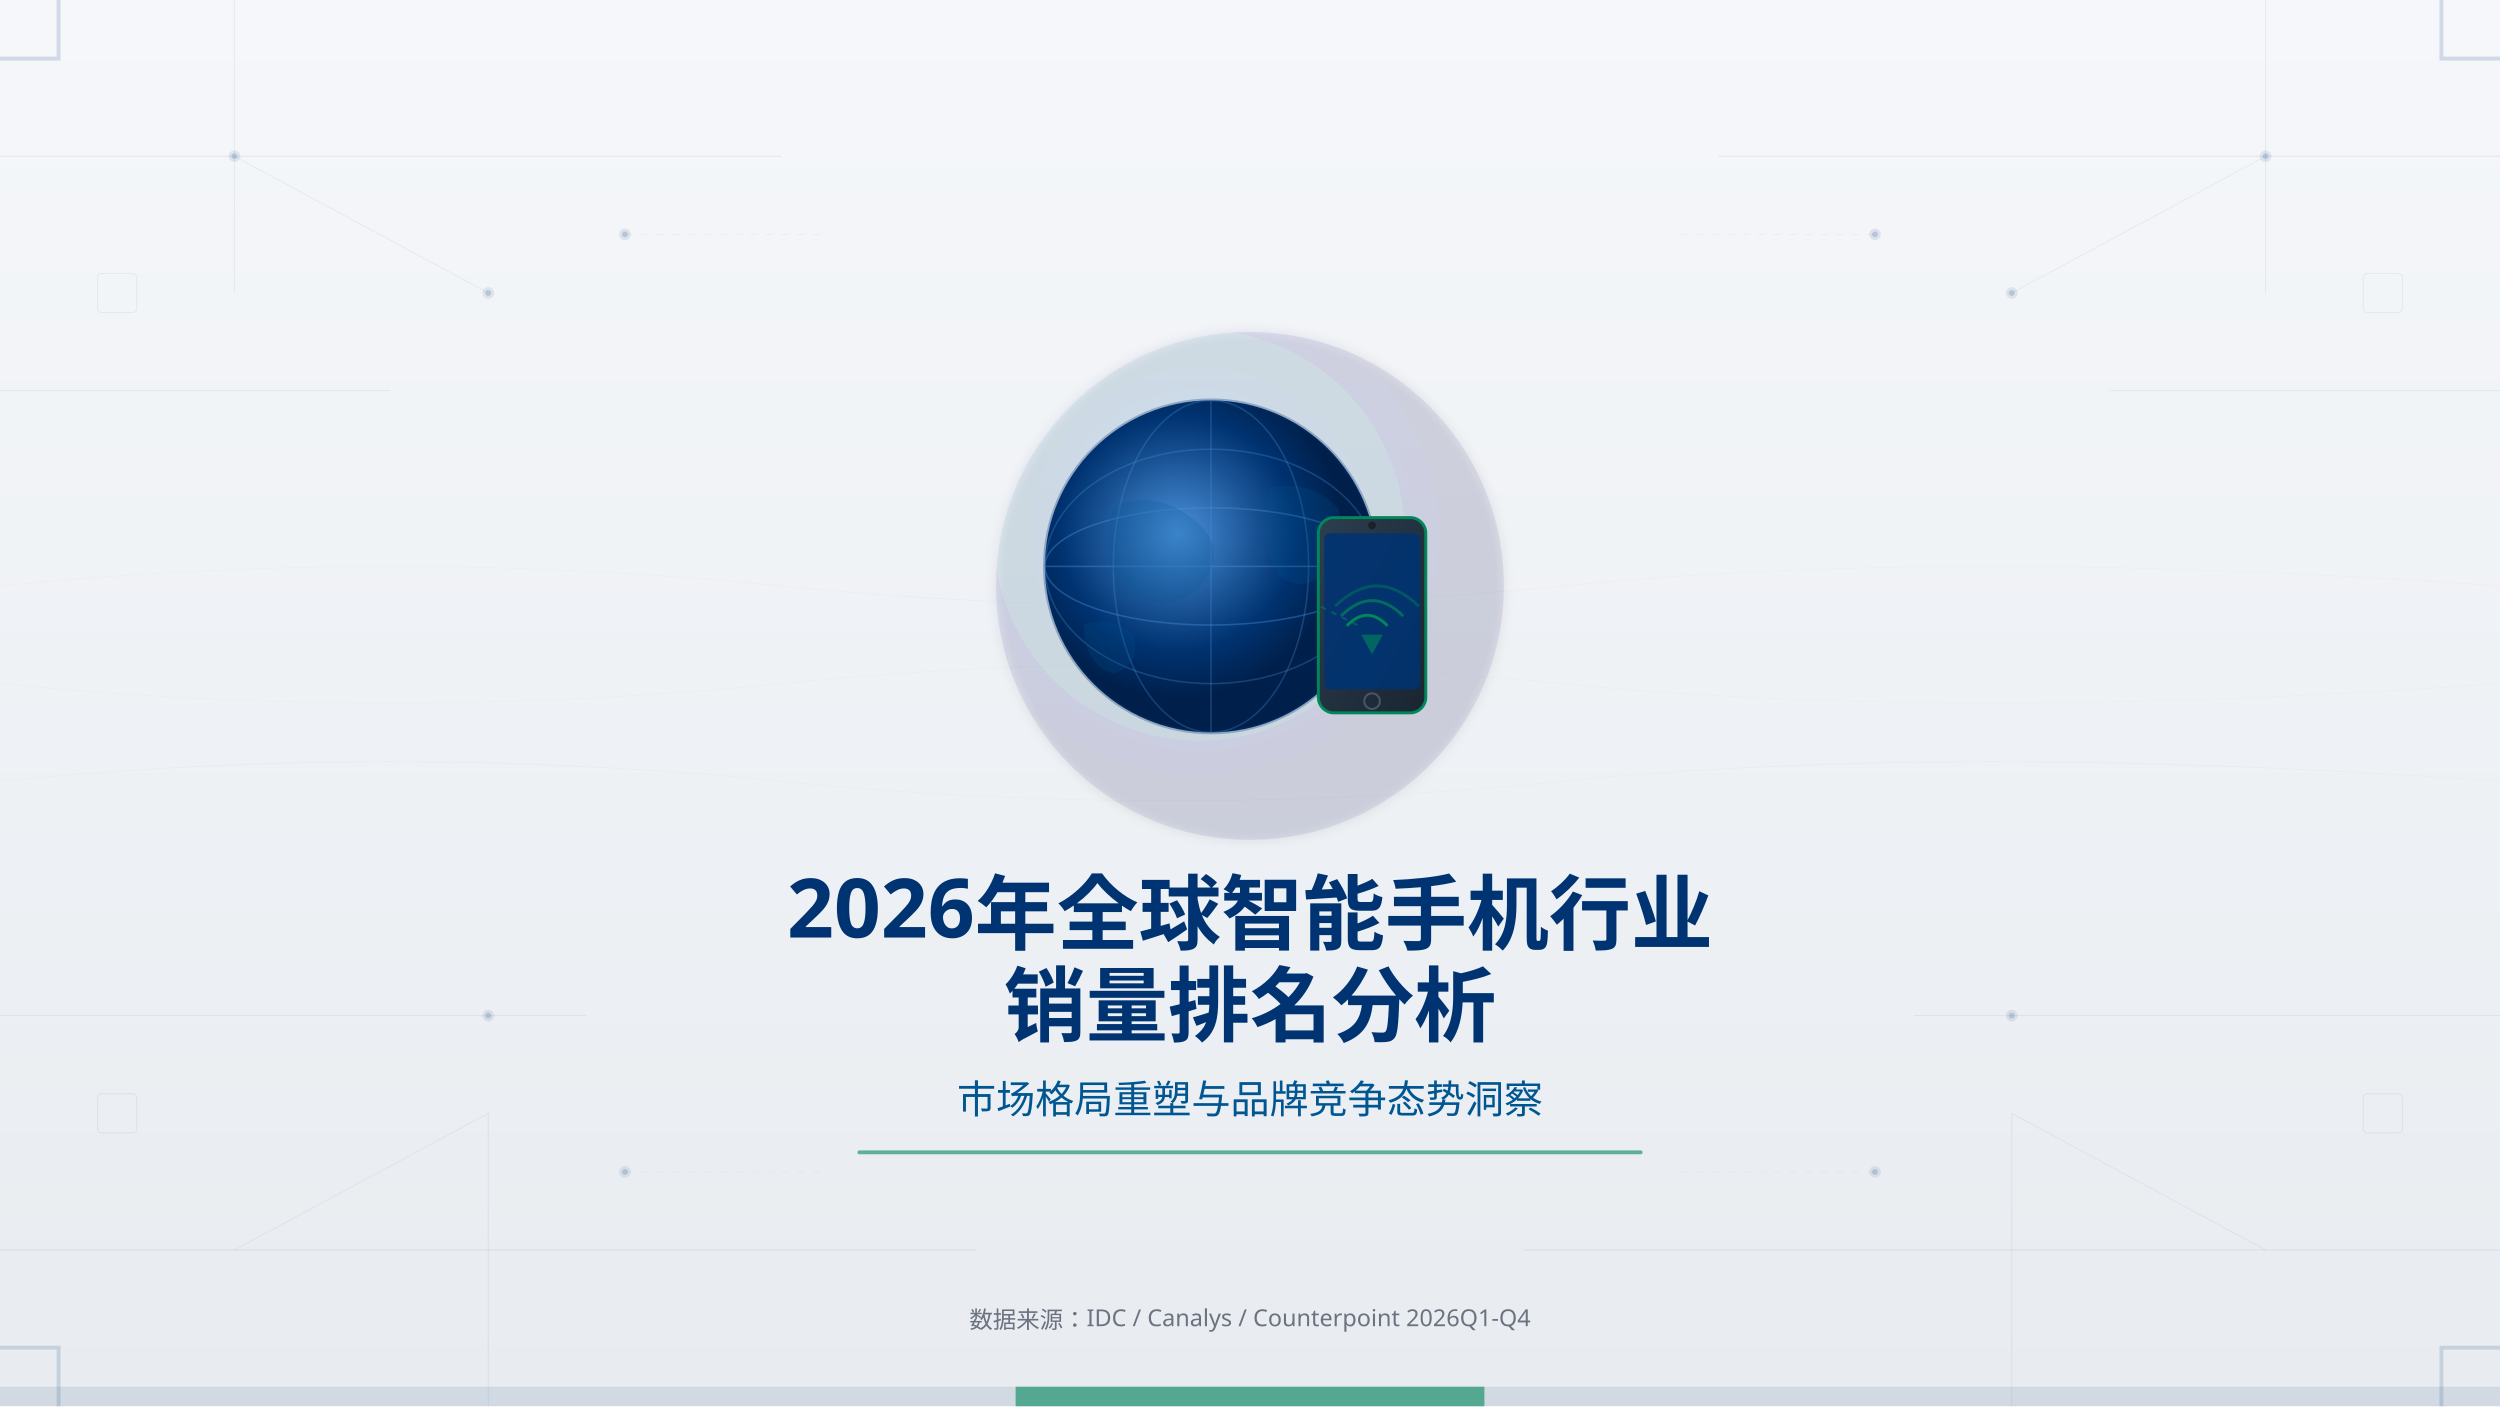
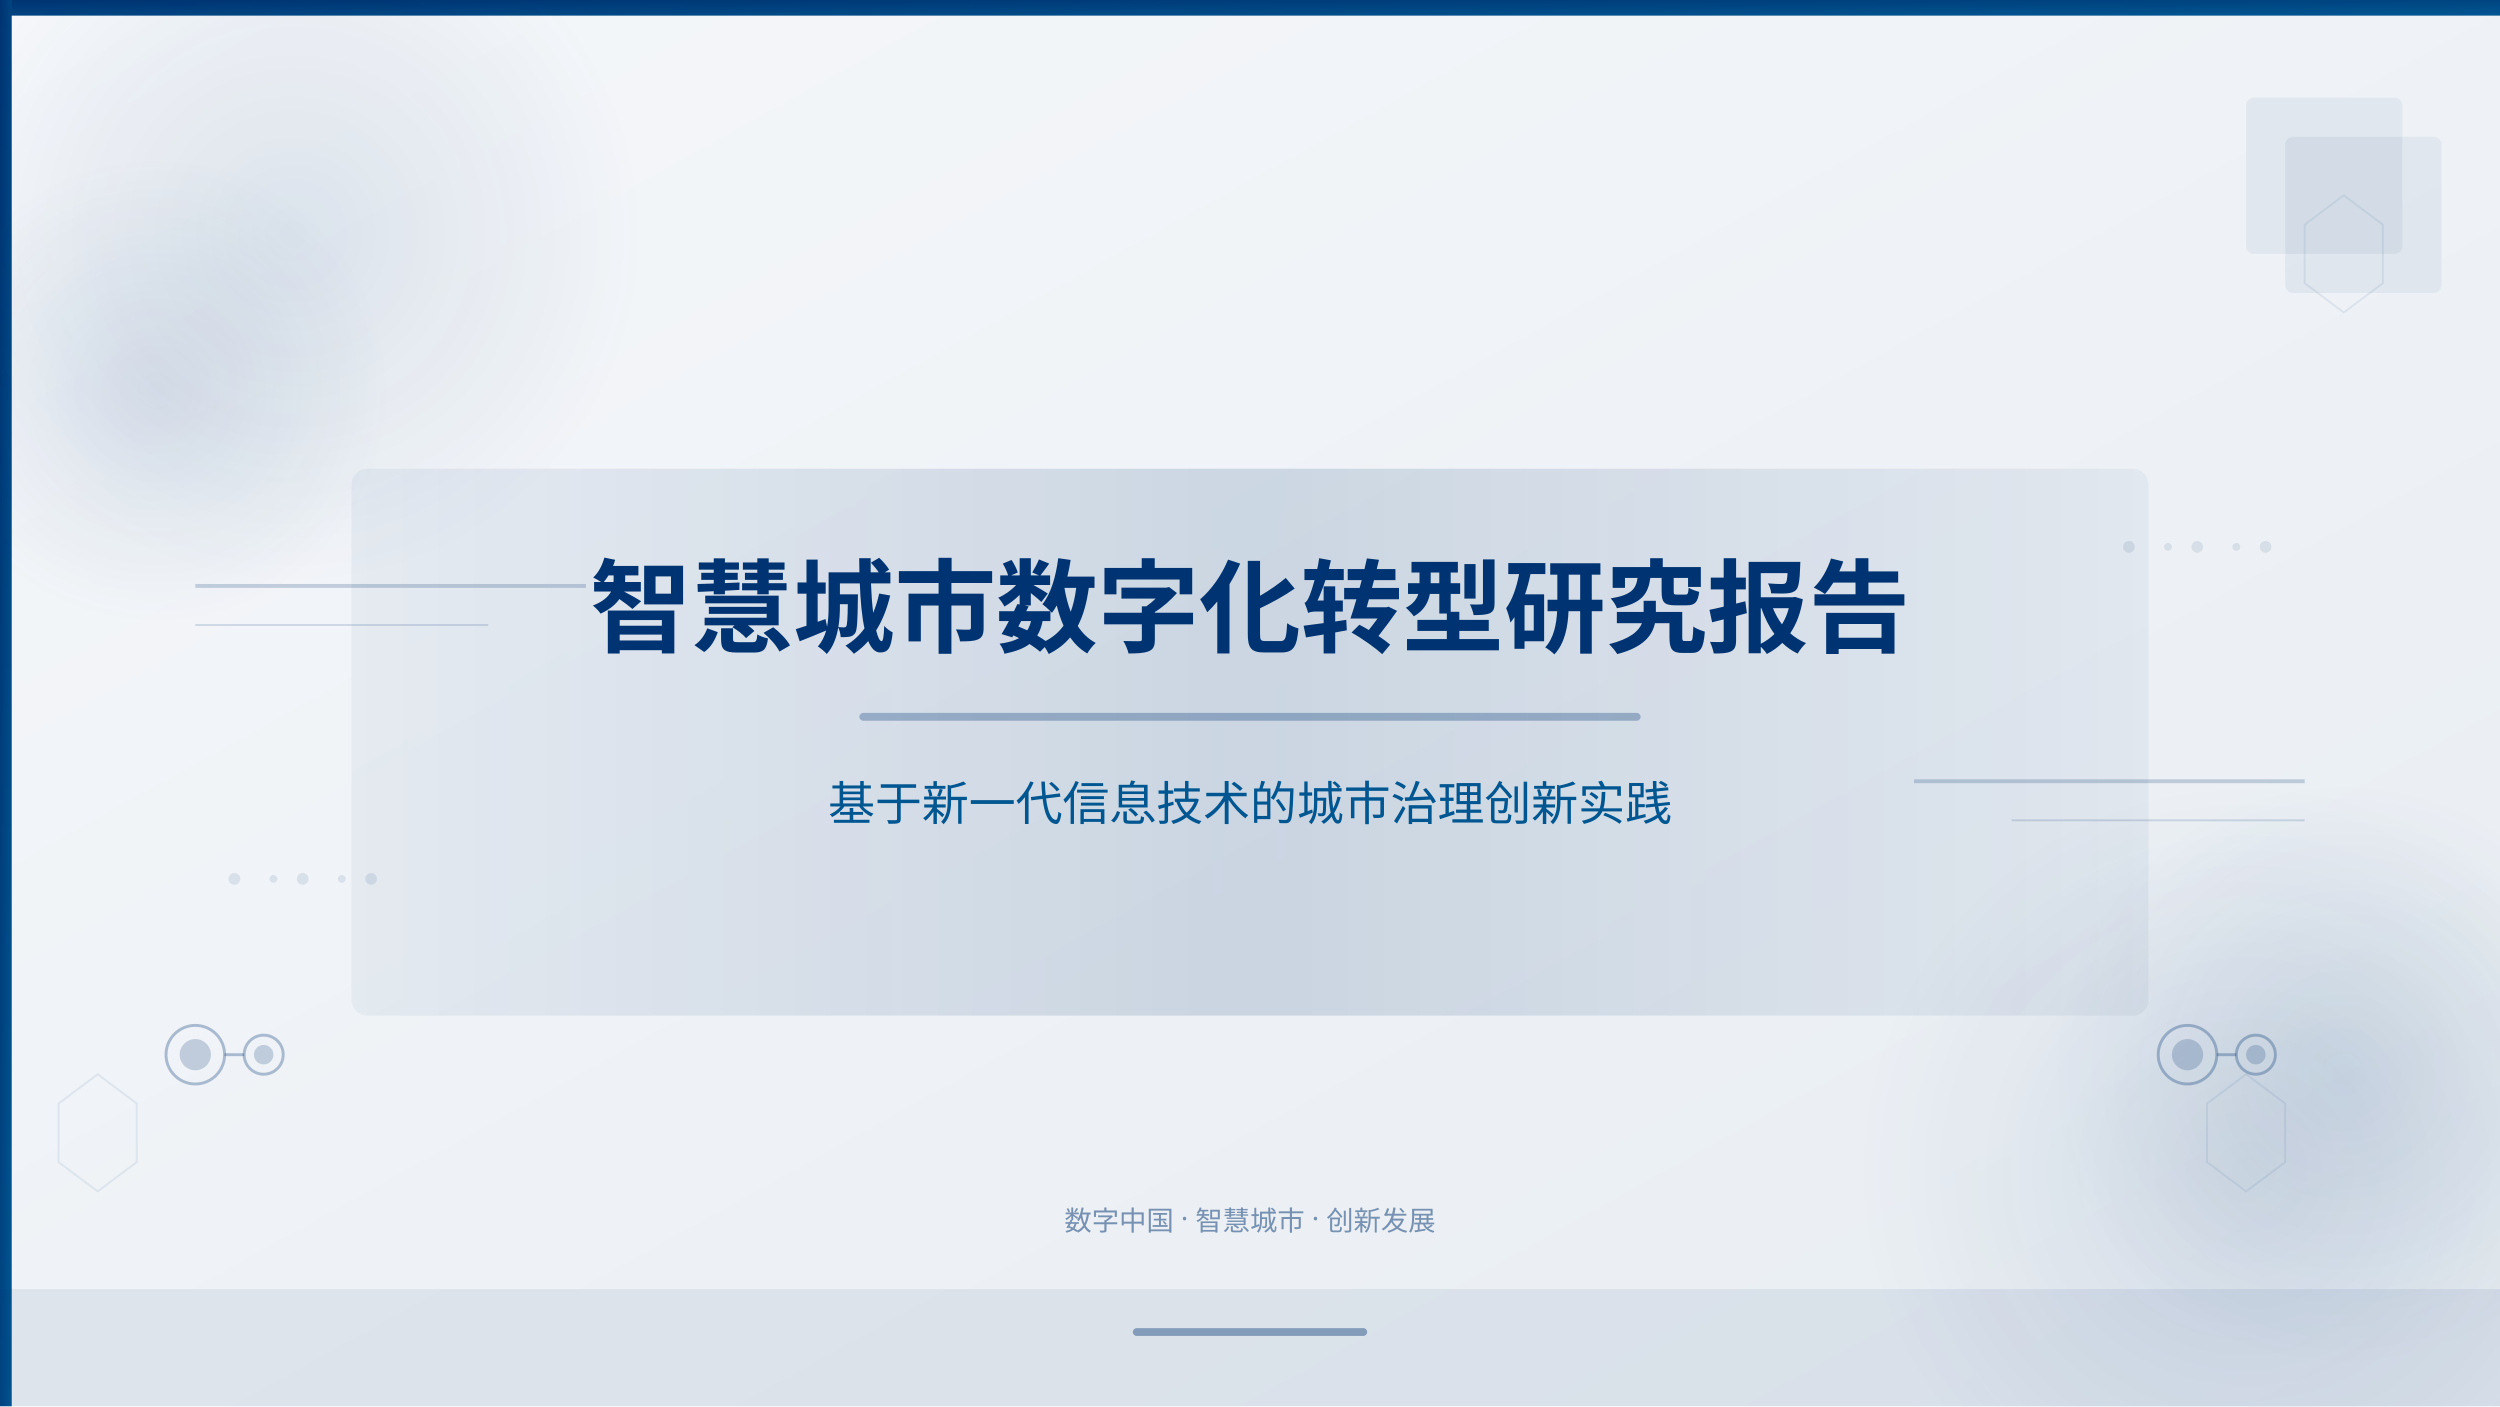
- <svg xmlns="http://www.w3.org/2000/svg" viewBox="0 0 1280 720" width="1280" height="720">
+ <svg xmlns="http://www.w3.org/2000/svg" viewBox="0 0 1280 720">
  <defs>
-     <linearGradient id="circuitGradient" x1="0%" y1="0%" x2="100%" y2="100%">
-       <stop offset="0%" stop-color="#003371" stop-opacity="0.08" />
-       <stop offset="50%" stop-color="#005691" stop-opacity="0.05" />
-       <stop offset="100%" stop-color="#003371" stop-opacity="0.08" />
+     <linearGradient id="bgGradient" x1="0%" y1="0%" x2="100%" y2="100%">
+       <stop offset="0%" style="stop-color:#F5F7FA" />
+       <stop offset="100%" style="stop-color:#E8EDF2" />
    </linearGradient>
-     <linearGradient id="bgGradient" x1="0%" y1="0%" x2="0%" y2="100%">
-       <stop offset="0%" stop-color="#F5F7FA" />
-       <stop offset="100%" stop-color="#E8ECF0" />
+     <linearGradient id="primaryGradient" x1="0%" y1="0%" x2="100%" y2="100%">
+       <stop offset="0%" style="stop-color:#003371" />
+       <stop offset="100%" style="stop-color:#005691" />
    </linearGradient>
-     <radialGradient id="globeGradient" cx="40%" cy="40%">
-       <stop offset="0%" stop-color="#4A90D9" />
-       <stop offset="70%" stop-color="#003371" />
-       <stop offset="100%" stop-color="#001F4A" />
+     <radialGradient id="circleGradient" cx="50%" cy="50%" r="50%">
+       <stop offset="0%" style="stop-color:#003371;stop-opacity:0.1" />
+       <stop offset="100%" style="stop-color:#003371;stop-opacity:0" />
    </radialGradient>
-     <linearGradient id="phoneGradient" x1="0%" y1="0%" x2="100%" y2="100%">
-       <stop offset="0%" stop-color="#2C3E50" />
-       <stop offset="100%" stop-color="#1A252F" />
+     <linearGradient id="lightEffect" x1="0%" y1="0%" x2="100%" y2="0%">
+       <stop offset="0%" style="stop-color:#003371;stop-opacity:0.05" />
+       <stop offset="50%" style="stop-color:#003371;stop-opacity:0.15" />
+       <stop offset="100%" style="stop-color:#003371;stop-opacity:0.05" />
    </linearGradient>
-     <filter id="glow" x="-50%" y="-50%" width="200%" height="200%">
-       <feGaussianBlur stdDeviation="3" result="blur" />
-       <feMerge>
-         <feMergeNode in="blur" />
-         <feMergeNode in="SourceGraphic" />
-       </feMerge>
-     </filter>
-     <symbol id="circuitNode" viewBox="0 0 10 10">
-       <circle cx="5" cy="5" r="3" fill="#003371" fill-opacity="0.15" />
-       <circle cx="5" cy="5" r="1.5" fill="#003371" fill-opacity="0.3" />
-     </symbol>
  </defs>
  <rect width="1280" height="720" fill="url(#bgGradient)" />
-   <g opacity="0.6">
-     <line x1="0" y1="80" x2="400" y2="80" stroke="#003371" stroke-width="0.5" stroke-opacity="0.15" />
-     <line x1="880" y1="80" x2="1280" y2="80" stroke="#003371" stroke-width="0.5" stroke-opacity="0.15" />
-     <line x1="0" y1="200" x2="200" y2="200" stroke="#003371" stroke-width="0.5" stroke-opacity="0.12" />
-     <line x1="1080" y1="200" x2="1280" y2="200" stroke="#003371" stroke-width="0.5" stroke-opacity="0.12" />
-     <line x1="0" y1="520" x2="300" y2="520" stroke="#003371" stroke-width="0.5" stroke-opacity="0.12" />
-     <line x1="980" y1="520" x2="1280" y2="520" stroke="#003371" stroke-width="0.5" stroke-opacity="0.12" />
-     <line x1="0" y1="640" x2="500" y2="640" stroke="#003371" stroke-width="0.5" stroke-opacity="0.15" />
-     <line x1="780" y1="640" x2="1280" y2="640" stroke="#003371" stroke-width="0.5" stroke-opacity="0.15" />
-     <line x1="120" y1="0" x2="120" y2="150" stroke="#003371" stroke-width="0.5" stroke-opacity="0.12" />
-     <line x1="1160" y1="0" x2="1160" y2="150" stroke="#003371" stroke-width="0.5" stroke-opacity="0.12" />
-     <line x1="250" y1="570" x2="250" y2="720" stroke="#003371" stroke-width="0.5" stroke-opacity="0.12" />
-     <line x1="1030" y1="570" x2="1030" y2="720" stroke="#003371" stroke-width="0.5" stroke-opacity="0.12" />
-     <line x1="120" y1="80" x2="250" y2="150" stroke="#003371" stroke-width="0.5" stroke-opacity="0.1" />
-     <line x1="1160" y1="80" x2="1030" y2="150" stroke="#003371" stroke-width="0.5" stroke-opacity="0.1" />
-     <line x1="120" y1="640" x2="250" y2="570" stroke="#003371" stroke-width="0.5" stroke-opacity="0.1" />
-     <line x1="1160" y1="640" x2="1030" y2="570" stroke="#003371" stroke-width="0.5" stroke-opacity="0.1" />
-     <line x1="320" y1="120" x2="420" y2="120" stroke="#003371" stroke-width="0.3" stroke-opacity="0.1" stroke-dasharray="4,4" />
-     <line x1="860" y1="120" x2="960" y2="120" stroke="#003371" stroke-width="0.3" stroke-opacity="0.1" stroke-dasharray="4,4" />
-     <line x1="320" y1="600" x2="420" y2="600" stroke="#003371" stroke-width="0.3" stroke-opacity="0.1" stroke-dasharray="4,4" />
-     <line x1="860" y1="600" x2="960" y2="600" stroke="#003371" stroke-width="0.3" stroke-opacity="0.1" stroke-dasharray="4,4" />
-     <use href="#circuitNode" x="115" y="75" width="10" height="10" />
-     <use href="#circuitNode" x="1155" y="75" width="10" height="10" />
-     <use href="#circuitNode" x="245" y="145" width="10" height="10" />
-     <use href="#circuitNode" x="1025" y="145" width="10" height="10" />
-     <use href="#circuitNode" x="315" y="115" width="10" height="10" />
-     <use href="#circuitNode" x="955" y="115" width="10" height="10" />
-     <use href="#circuitNode" x="245" y="515" width="10" height="10" />
-     <use href="#circuitNode" x="1025" y="515" width="10" height="10" />
-     <use href="#circuitNode" x="315" y="595" width="10" height="10" />
-     <use href="#circuitNode" x="955" y="595" width="10" height="10" />
-     <rect x="50" y="140" width="20" height="20" rx="2" fill="none" stroke="#003371" stroke-width="0.5" stroke-opacity="0.12" />
-     <rect x="1210" y="140" width="20" height="20" rx="2" fill="none" stroke="#003371" stroke-width="0.5" stroke-opacity="0.12" />
-     <rect x="50" y="560" width="20" height="20" rx="2" fill="none" stroke="#003371" stroke-width="0.5" stroke-opacity="0.12" />
-     <rect x="1210" y="560" width="20" height="20" rx="2" fill="none" stroke="#003371" stroke-width="0.5" stroke-opacity="0.12" />
+   <rect x="0" y="0" width="1280" height="8" fill="url(#primaryGradient)" />
+   <rect x="0" y="0" width="6" height="720" fill="url(#primaryGradient)" />
+   <circle cx="150" cy="120" r="180" fill="url(#circleGradient)" />
+   <circle cx="80" cy="200" r="120" fill="url(#circleGradient)" />
+   <circle cx="1150" cy="600" r="200" fill="url(#circleGradient)" />
+   <circle cx="1200" cy="550" r="150" fill="url(#circleGradient)" />
+   <line x1="100" y1="300" x2="300" y2="300" stroke="#003371" stroke-width="2" stroke-opacity="0.2" />
+   <line x1="100" y1="320" x2="250" y2="320" stroke="#003371" stroke-width="1" stroke-opacity="0.15" />
+   <line x1="980" y1="400" x2="1180" y2="400" stroke="#003371" stroke-width="2" stroke-opacity="0.2" />
+   <line x1="1030" y1="420" x2="1180" y2="420" stroke="#003371" stroke-width="1" stroke-opacity="0.15" />
+   <g fill="#003371" fill-opacity="0.1">
+     <circle cx="120" cy="450" r="3" />
+     <circle cx="140" cy="450" r="2" />
+     <circle cx="155" cy="450" r="3" />
+     <circle cx="175" cy="450" r="2" />
+     <circle cx="190" cy="450" r="3" />
  </g>
-   <g opacity="0.4">
-     <path d="M0 300 Q200 280 400 300 T800 300 T1280 300" fill="none" stroke="#003371" stroke-width="0.3" stroke-opacity="0.08" />
-     <path d="M0 350 Q200 370 400 350 T800 350 T1280 350" fill="none" stroke="#003371" stroke-width="0.3" stroke-opacity="0.08" />
-     <path d="M0 400 Q200 380 400 400 T800 400 T1280 400" fill="none" stroke="#003371" stroke-width="0.3" stroke-opacity="0.08" />
+   <g fill="#003371" fill-opacity="0.1">
+     <circle cx="1090" cy="280" r="3" />
+     <circle cx="1110" cy="280" r="2" />
+     <circle cx="1125" cy="280" r="3" />
+     <circle cx="1145" cy="280" r="2" />
+     <circle cx="1160" cy="280" r="3" />
  </g>
-   <g transform="translate(640, 300)">
-     <circle cx="0" cy="0" r="130" fill="url(#globeGradient)" fill-opacity="0.08" filter="url(#glow)" />
-     <circle cx="-20" cy="-10" r="85" fill="url(#globeGradient)" stroke="#003371" stroke-width="2" stroke-opacity="0.3" />
-     <ellipse cx="-20" cy="-10" rx="85" ry="30" fill="none" stroke="#4A90D9" stroke-width="0.8" stroke-opacity="0.4" />
-     <ellipse cx="-20" cy="-10" rx="85" ry="60" fill="none" stroke="#4A90D9" stroke-width="0.8" stroke-opacity="0.3" />
-     <ellipse cx="-20" cy="-10" rx="50" ry="85" fill="none" stroke="#4A90D9" stroke-width="0.8" stroke-opacity="0.3" />
-     <line x1="-105" y1="-10" x2="65" y2="-10" stroke="#4A90D9" stroke-width="0.8" stroke-opacity="0.4" />
-     <line x1="-20" y1="-95" x2="-20" y2="75" stroke="#4A90D9" stroke-width="0.8" stroke-opacity="0.3" />
-     <path d="M-70 -40 Q-50 -50 -30 -35 Q-10 -20 -25 0 Q-40 15 -60 5 Q-80 -10 -70 -40" fill="#005691" fill-opacity="0.2" />
-     <path d="M10 -50 Q30 -55 45 -40 Q50 -25 40 -10 Q30 5 15 -5 Q5 -20 10 -50" fill="#005691" fill-opacity="0.2" />
-     <path d="M-85 20 Q-70 15 -60 25 Q-55 40 -70 45 Q-85 40 -85 20" fill="#005691" fill-opacity="0.2" />
-     <g transform="translate(35, -35)">
-       <rect x="0" y="0" width="55" height="100" rx="8" fill="url(#phoneGradient)" stroke="#00875A" stroke-width="1.5" />
-       <rect x="3" y="8" width="49" height="80" rx="3" fill="#003371" fill-opacity="0.9" />
-       <path d="M15 55 Q25 45 35 55" fill="none" stroke="#00875A" stroke-width="1.5" stroke-linecap="round" />
-       <path d="M12 50 Q27.5 35 43 50" fill="none" stroke="#00875A" stroke-width="1.5" stroke-linecap="round" stroke-opacity="0.7" />
-       <path d="M9 45 Q30 25 51 45" fill="none" stroke="#00875A" stroke-width="1.5" stroke-linecap="round" stroke-opacity="0.4" />
-       <path d="M27.5 70 L22 60 L33 60 Z" fill="#00875A" fill-opacity="0.6" />
-       <circle cx="27.5" cy="94" r="4" fill="none" stroke="#4A5568" stroke-width="1" />
-       <circle cx="27.5" cy="4" r="2" fill="#1A202C" />
-     </g>
-     <line x1="55" y1="20" x2="35" y2="10" stroke="#00875A" stroke-width="1" stroke-opacity="0.5" stroke-dasharray="3,3" />
+   <rect x="180" y="240" width="920" height="280" rx="8" fill="url(#lightEffect)" />
+   <text x="640" y="330" text-anchor="middle" font-family="system-ui, Noto Sans SC, sans-serif" font-size="52" font-weight="700" fill="#003371">智慧城市数字化转型研究报告</text>
+   <rect x="440" y="365" width="400" height="4" rx="2" fill="#003371" fill-opacity="0.3" />
+   <text x="640" y="420" text-anchor="middle" font-family="system-ui, Noto Sans SC, sans-serif" font-size="24" font-weight="400" fill="#005691">基于新一代信息技术的城市治理创新实践</text>
+   <rect x="0" y="660" width="1280" height="60" fill="#003371" fill-opacity="0.05" />
+   <rect x="0" y="660" width="1280" height="60" fill="#003371" fill-opacity="0.03" />
+   <rect x="580" y="680" width="120" height="4" rx="2" fill="#003371" fill-opacity="0.4" />
+   <g fill="none" stroke="#003371" stroke-opacity="0.08" stroke-width="1">
+     <polygon points="1250,100 1270,115 1270,145 1250,160 1230,145 1230,115" transform="translate(-50,0)" />
+     <polygon points="50,550 70,565 70,595 50,610 30,595 30,565" />
+     <polygon points="1250,550 1270,565 1270,595 1250,610 1230,595 1230,565" transform="translate(-100,0)" />
  </g>
-   <text x="640" y="480" text-anchor="middle" font-family="system-ui, Noto Sans SC, sans-serif" font-size="42" font-weight="700" fill="#003371">
-     2026年全球智能手机行业
-   </text>
-   <text x="640" y="530" text-anchor="middle" font-family="system-ui, Noto Sans SC, sans-serif" font-size="42" font-weight="700" fill="#003371">
-     销量排名分析
-   </text>
-   <text x="640" y="570" text-anchor="middle" font-family="system-ui, Noto Sans SC, sans-serif" font-size="20" font-weight="400" fill="#005691">
-     市场格局重塑与品牌竞争态势洞察
-   </text>
-   <line x1="440" y1="590" x2="840" y2="590" stroke="#00875A" stroke-width="2" stroke-opacity="0.6" stroke-linecap="round" />
-   <text x="640" y="680" text-anchor="middle" font-family="system-ui, Noto Sans SC, sans-serif" font-size="12" font-weight="400" fill="#6B7280">
-     数据来源：IDC / Canalys / Counterpoint 2026Q1-Q4
-   </text>
-   <g opacity="0.15">
-     <path d="M0 30 L30 30 L30 0" fill="none" stroke="#003371" stroke-width="2" />
-     <path d="M1280 30 L1250 30 L1250 0" fill="none" stroke="#003371" stroke-width="2" />
-     <path d="M0 690 L30 690 L30 720" fill="none" stroke="#003371" stroke-width="2" />
-     <path d="M1280 690 L1250 690 L1250 720" fill="none" stroke="#003371" stroke-width="2" />
+   <g fill="#003371" fill-opacity="0.06">
+     <rect x="1150" y="50" width="80" height="80" rx="4" />
+     <rect x="1170" y="70" width="80" height="80" rx="4" />
  </g>
-   <rect x="0" y="710" width="1280" height="10" fill="#003371" fill-opacity="0.1" />
-   <rect x="520" y="710" width="240" height="10" fill="#00875A" fill-opacity="0.6" />
+   <text x="640" y="630" text-anchor="middle" font-family="system-ui, Noto Sans SC, sans-serif" font-size="14" fill="#003371" fill-opacity="0.5">数字中国 · 智慧城市 · 创新发展</text>
+   <g transform="translate(80, 520)">
+     <circle cx="20" cy="20" r="15" fill="none" stroke="#003371" stroke-width="1.5" stroke-opacity="0.3" />
+     <circle cx="20" cy="20" r="8" fill="#003371" fill-opacity="0.2" />
+     <circle cx="55" cy="20" r="10" fill="none" stroke="#003371" stroke-width="1.5" stroke-opacity="0.3" />
+     <circle cx="55" cy="20" r="5" fill="#003371" fill-opacity="0.2" />
+     <line x1="35" y1="20" x2="45" y2="20" stroke="#003371" stroke-width="1.5" stroke-opacity="0.3" />
+   </g>
+   <g transform="translate(1100, 520)">
+     <circle cx="20" cy="20" r="15" fill="none" stroke="#003371" stroke-width="1.5" stroke-opacity="0.3" />
+     <circle cx="20" cy="20" r="8" fill="#003371" fill-opacity="0.2" />
+     <circle cx="55" cy="20" r="10" fill="none" stroke="#003371" stroke-width="1.5" stroke-opacity="0.3" />
+     <circle cx="55" cy="20" r="5" fill="#003371" fill-opacity="0.2" />
+     <line x1="35" y1="20" x2="45" y2="20" stroke="#003371" stroke-width="1.5" stroke-opacity="0.3" />
+   </g>
</svg>
